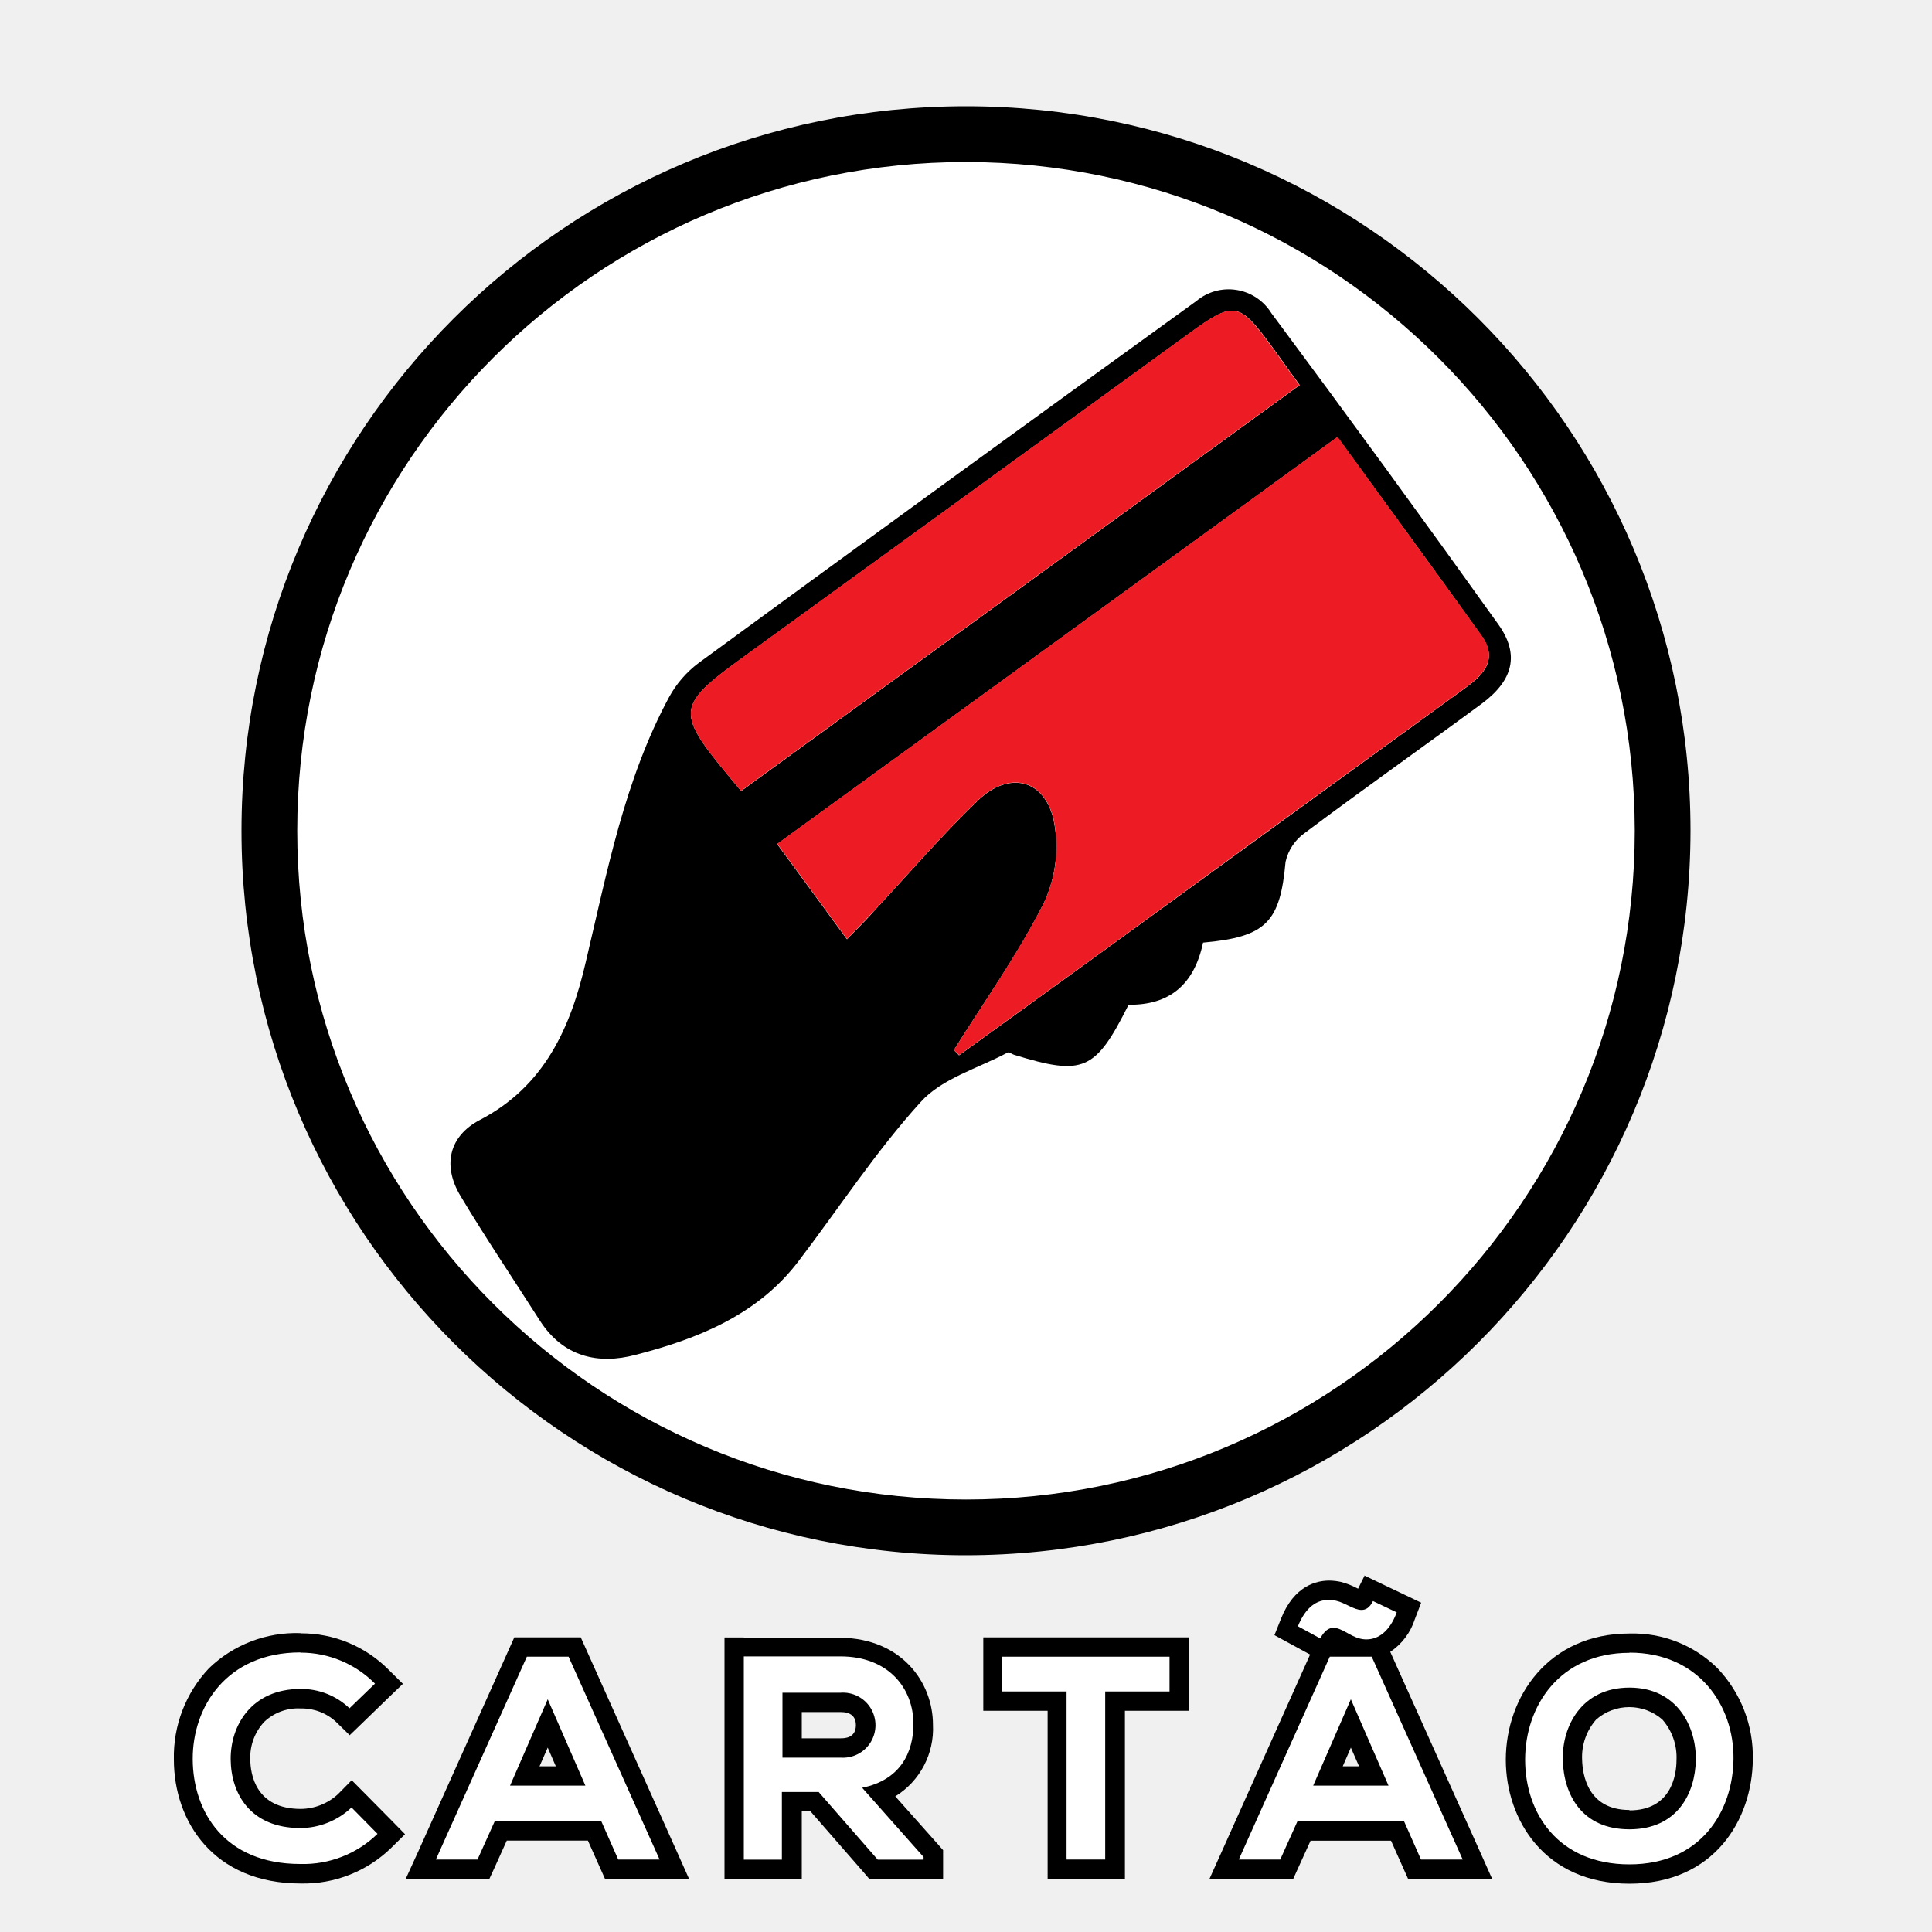
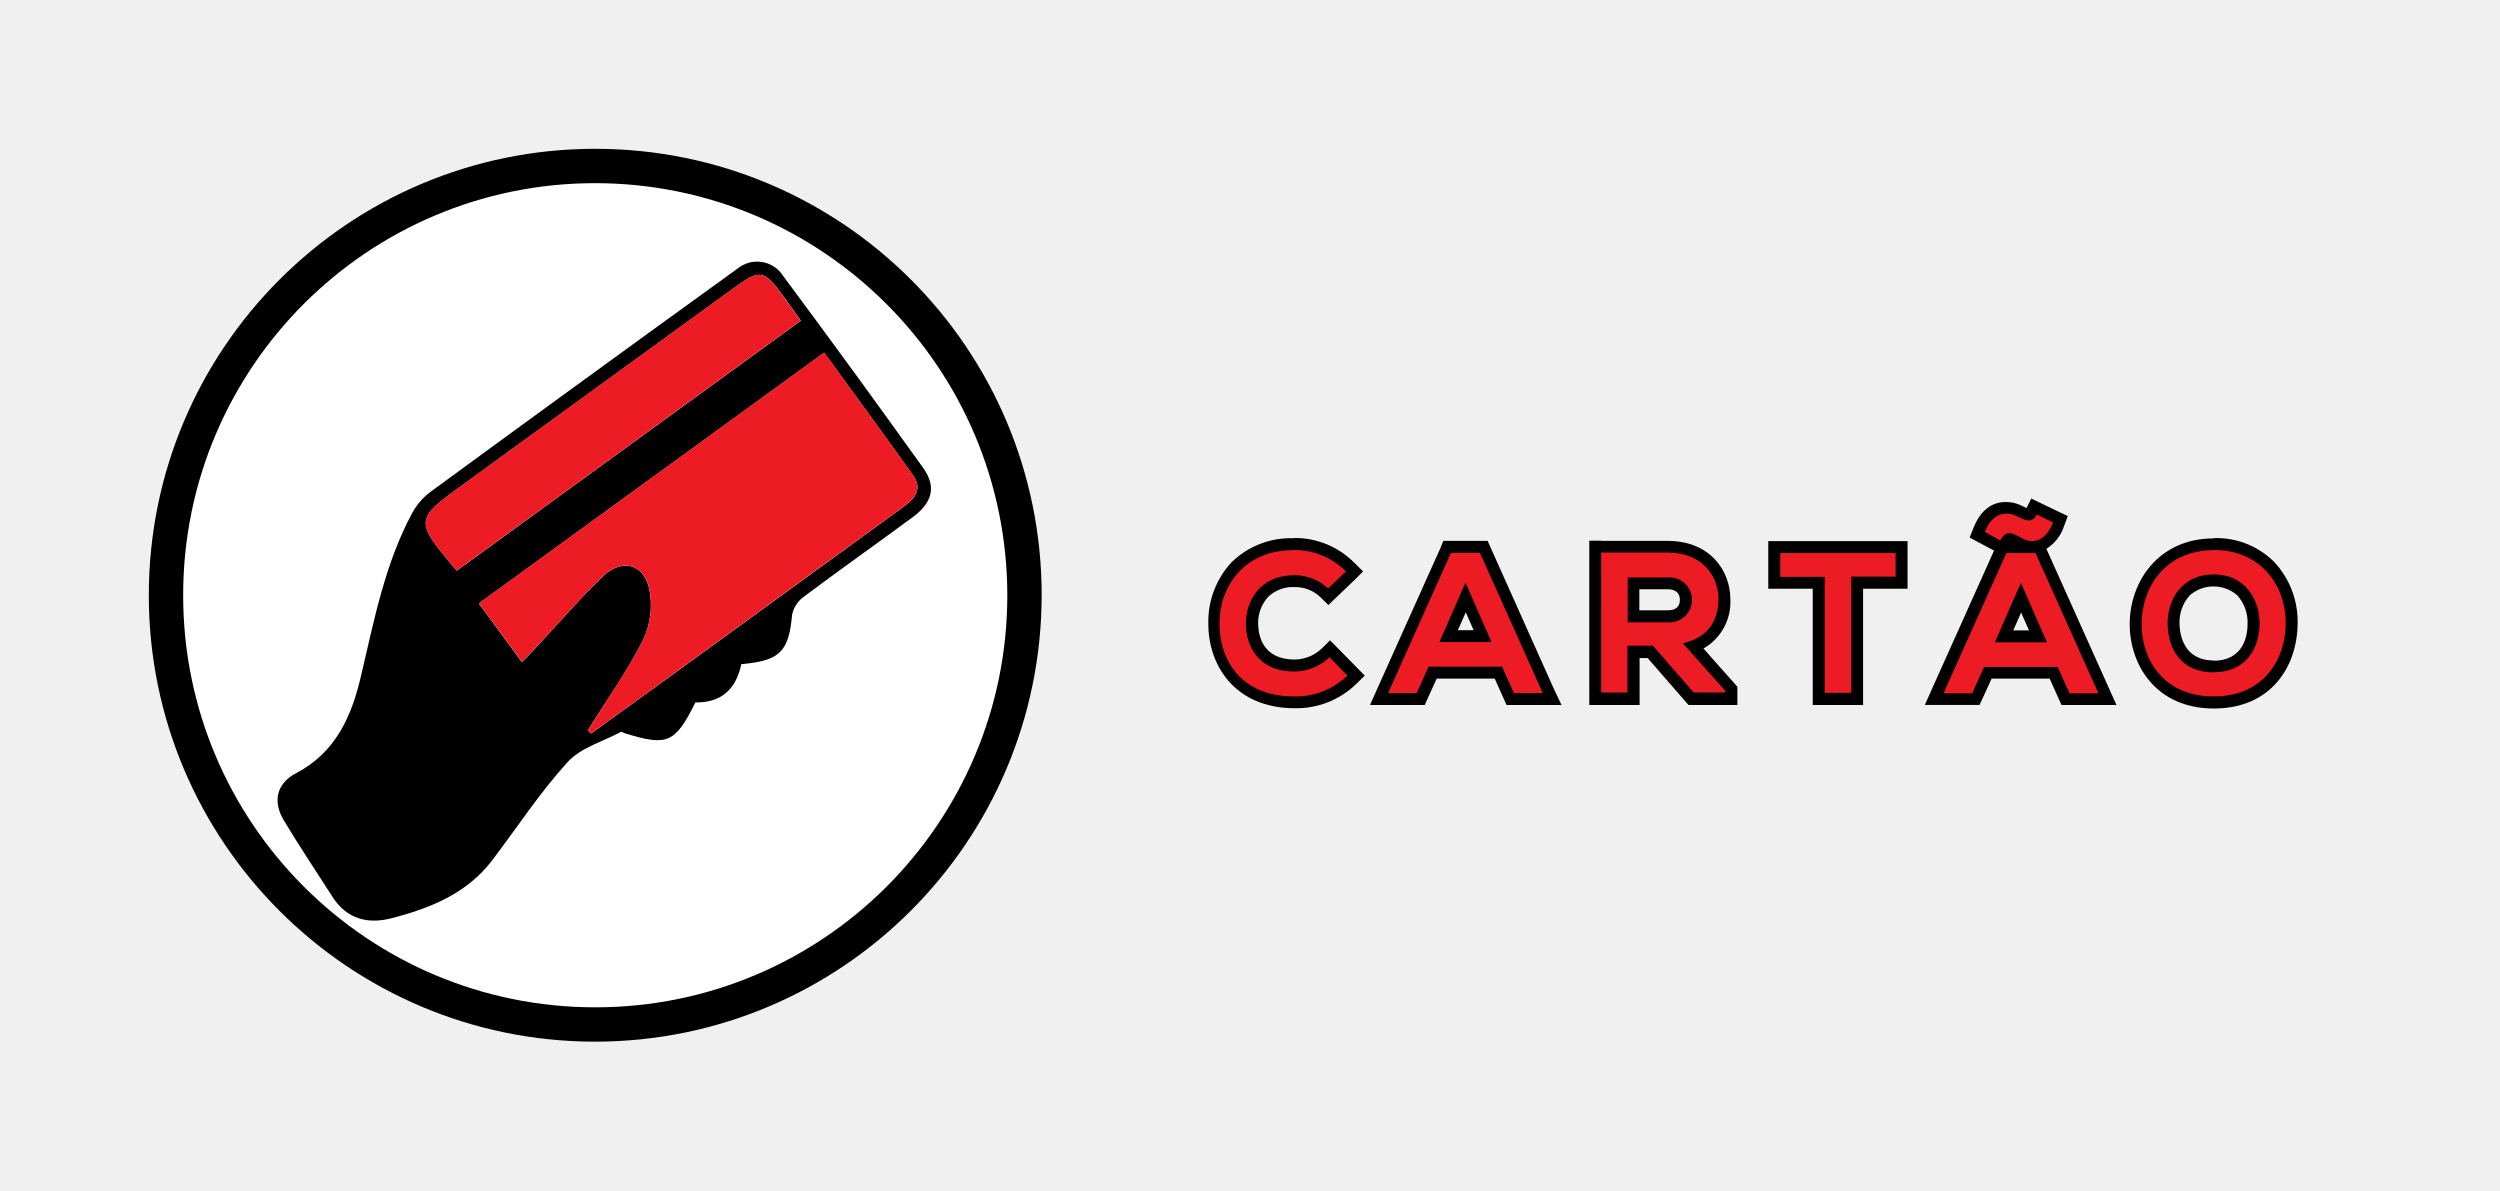
- <svg xmlns="http://www.w3.org/2000/svg" id="Camada_1" data-name="Camada 1" viewBox="0 0 200 200">
+ <svg xmlns="http://www.w3.org/2000/svg" id="Camada_1" data-name="Camada 1" viewBox="0 0 420 200">
  <defs>
    <style>.cls-1{fill:#fff;}.cls-2{fill:#ed1c24;}</style>
  </defs>
-   <path class="cls-1" d="M100,158a72,72,0,1,1,72-72A72.08,72.08,0,0,1,100,158Z" />
-   <path d="M124.54,97.58c-.91,4.33-3.46,6.48-7.71,6.43-3.44,6.86-4.68,7.39-11.86,5.18-.22-.07-.52-.31-.66-.23-3.07,1.64-6.82,2.68-9,5.12-4.65,5.12-8.47,11-12.68,16.52s-10.4,8-16.82,9.65c-3.93,1.05-7.53.19-9.93-3.55-2.75-4.31-5.61-8.55-8.23-12.93-1.87-3.14-1.15-6.16,2-7.82,6.75-3.51,9.43-9.61,11-16.41,2.21-9.33,4-18.81,8.6-27.35a11,11,0,0,1,3.06-3.55Q98,49.83,123.84,31.17a5.2,5.2,0,0,1,7.76,1.23q11.9,16,23.51,32.24c2.22,3.11,1.54,5.78-1.7,8.19-6.09,4.49-12.27,8.85-18.33,13.39a5,5,0,0,0-2,3C132.52,95.42,131.12,97,124.54,97.58ZM98.75,108.7l.53.55c4.92-3.56,9.86-7.11,14.77-10.68q18.8-13.65,37.6-27.32c2-1.44,3.44-3,1.71-5.44-4.87-6.83-9.84-13.59-14.91-20.56l-58,42.13,7.23,9.86c1.12-1.17,2-2,2.8-2.93,3.58-3.84,7-7.83,10.78-11.47,3.15-3,6.8-2.24,7.8,2a13.75,13.75,0,0,1-1,8.64C105.41,98.75,101.91,103.64,98.75,108.7Zm-22-26.83,57.8-42c-1.1-1.53-1.95-2.72-2.81-3.9-3.47-4.76-4-4.84-8.66-1.43q-22.5,16.34-45,32.67C69.58,73.34,69.57,73.33,76.71,81.87Z" />
-   <path class="cls-2" d="M98.75,108.7c3.16-5.06,6.66-10,9.32-15.25a13.75,13.75,0,0,0,1-8.64c-1-4.21-4.65-5-7.8-2-3.77,3.64-7.2,7.63-10.78,11.47-.83.89-1.68,1.76-2.8,2.93l-7.23-9.86,58-42.13c5.07,7,10,13.73,14.91,20.56,1.73,2.42.27,4-1.71,5.44q-18.83,13.64-37.6,27.32c-4.91,3.57-9.85,7.12-14.77,10.68Z" />
-   <path class="cls-2" d="M76.71,81.87c-7.14-8.54-7.13-8.53,1.33-14.66q22.5-16.32,45-32.67c4.69-3.41,5.19-3.33,8.66,1.43.86,1.18,1.71,2.37,2.81,3.9Z" />
-   <path d="M100,161a75,75,0,1,1,75-75A75.08,75.08,0,0,1,100,161Zm0-144.23A69.23,69.23,0,1,0,169.23,86,69.31,69.31,0,0,0,100,16.77Z" />
-   <path class="cls-1" d="M31.11,194C22.2,194,19,187.61,19,182.16a12.32,12.32,0,0,1,3.39-8.73,12,12,0,0,1,8.74-3.35,11.77,11.77,0,0,1,8.41,3.5l.73.72-4.08,3.94-.69-.68a6.16,6.16,0,0,0-4.37-1.7,6,6,0,0,0-4.49,1.68,6.44,6.44,0,0,0-1.74,4.6c0,1.44.5,6.12,6.23,6.12a6.75,6.75,0,0,0,4.57-1.84l.71-.71,4.11,4.16-.71.7A12.08,12.08,0,0,1,31.11,194Z" />
-   <path d="M31.11,171.08a10.83,10.83,0,0,1,7.71,3.21l-2.64,2.55a7.21,7.21,0,0,0-5.07-2c-5.07,0-7.26,3.78-7.23,7.29s2,7.11,7.23,7.11a7.73,7.73,0,0,0,5.28-2.13l2.69,2.73a11,11,0,0,1-8,3.12c-7.8,0-11.1-5.37-11.13-10.83s3.54-11.07,11.13-11.07m0-2a13,13,0,0,0-9.45,3.64A13.32,13.32,0,0,0,18,182.16c0,6.38,4.1,12.82,13.13,12.82a13,13,0,0,0,9.38-3.7l1.42-1.4-1.4-1.43-2.7-2.73-1.42-1.43L35,185.72a5.74,5.74,0,0,1-3.86,1.54c-4.68,0-5.22-3.59-5.23-5.13a5.4,5.4,0,0,1,1.45-3.89,5.08,5.08,0,0,1,3.78-1.38,5.2,5.2,0,0,1,3.67,1.41l1.39,1.36,1.4-1.35,2.63-2.55,1.48-1.42-1.46-1.44a12.74,12.74,0,0,0-9.11-3.79Z" />
-   <path class="cls-1" d="M63.31,193.5l-1.77-4H51.85l-1.8,4H43.57l10.32-23H59.5l10.32,23Zm-4.24-9.65-2.37-5.44-2.38,5.44Z" />
-   <path d="M58.86,171.5l9.42,21H64l-1.77-4h-11l-1.8,4H45.12l9.42-21h4.32M52.8,184.85h7.8l-3.9-8.94-3.9,8.94m7.35-15.35H53.24l-.53,1.18-9.42,21L42,194.5h8.66l.54-1.17,1.26-2.79h8.4l1.24,2.78.53,1.18h8.7l-1.26-2.82-9.42-21-.53-1.18Zm-4.3,13.35.85-1.94.84,1.94Z" />
-   <path class="cls-1" d="M90.41,193.5l-6.12-7H81.94v7H76v-23h1l5,0h5c5.89,0,8.56,4.15,8.56,8,0,3.44-1.62,6-4.52,7.11l5.57,6.28v1.65ZM87,180.91a2.37,2.37,0,1,0,0-4.72h-5v4.72Z" />
-   <path d="M77,171.47c3.32,0,6.65,0,10,0,5,0,7.56,3.33,7.56,7,0,2.88-1.31,5.79-5.31,6.6l6.36,7.17v.27H90.86l-6.11-7H80.94v7H77v-21m4,10.44h6a3.37,3.37,0,1,0,0-6.72h-6v6.72m-4-12.44H75v25h8v-7h.9l5.52,6.33.59.69h7.62v-3l-.5-.57-4.45-5a8.23,8.23,0,0,0,3.9-7.42c0-4.42-3.28-8.92-9.54-9H82l-5,0Zm6,7.72h4c1.07,0,1.6.46,1.6,1.36,0,1.36-1.2,1.36-1.6,1.36h-4v-2.72Z" />
-   <polygon class="cls-1" points="109.45 193.5 109.45 176.1 102.8 176.1 102.8 170.5 122.07 170.5 122.07 176.1 115.41 176.1 115.41 193.5 109.45 193.5" />
-   <path d="M121.07,171.5v3.6h-6.66v17.4h-4V175.1h-6.66v-3.6h17.28m2-2H101.79v7.6h6.66v17.4h8V177.1h6.66v-7.6Z" />
-   <path class="cls-1" d="M146.41,193.5l-1.78-4H135l-1.8,4h-6.48l10.16-22.66-3.72-2,.33-.82c1.11-2.78,2.84-3.36,4.1-3.36a5,5,0,0,1,1,.11,7,7,0,0,1,1.42.56,3.4,3.4,0,0,0,1,.37c.11,0,.28-.33.3-.37l.44-.87,4.18,2-.33.87a5.12,5.12,0,0,1-2.92,3.25l10.31,23Zm-4.24-9.65-2.38-5.44-2.37,5.44Zm-1.95-13.35a6.92,6.92,0,0,1-1.19-.57,3.37,3.37,0,0,0-1-.42c-.11,0-.3.23-.48.57l-.23.42Z" />
-   <path d="M137.54,165.62a3.59,3.59,0,0,1,.78.09c.93.21,1.84.95,2.62.95.45,0,.85-.23,1.19-.92l2.46,1.17c-.74,2-1.93,2.8-3.13,2.8a2.69,2.69,0,0,1-.74-.1c-1-.27-1.85-1.1-2.68-1.1-.47,0-.93.28-1.37,1.1l-2.31-1.26c.63-1.55,1.61-2.73,3.18-2.73M142,171.5l9.42,21h-4.32l-1.77-4h-11l-1.8,4h-4.29l9.42-21H142m-6.06,13.35h7.8l-3.9-8.94-3.9,8.94m5.33-21.76-.68,1.37-.14-.07a7.81,7.81,0,0,0-1.63-.63,6,6,0,0,0-1.23-.14h0c-1.29,0-3.65.52-5,4l-.66,1.65,1.56.85,2.13,1.16-9.15,20.41-1.27,2.82h8.67l.53-1.17,1.27-2.79H144l1.24,2.78.53,1.18h8.7l-1.26-2.82L143.92,171a6.4,6.4,0,0,0,2.54-3.37l.66-1.72-1.67-.8L143,163.94l-1.77-.85ZM139,182.85l.84-1.94.85,1.94Z" />
-   <path class="cls-1" d="M168.68,194c-8.15,0-11.8-5.94-11.8-11.83s3.7-12.07,11.8-12.07a11.5,11.5,0,0,1,8.39,3.28,12.27,12.27,0,0,1,3.38,8.77C180.39,188,176.72,194,168.68,194Zm0-18.3a5.55,5.55,0,0,0-4.15,1.6,6.75,6.75,0,0,0-1.75,4.9c0,1.45.58,6.17,5.9,6.17s5.85-4.73,5.87-6.19a6.82,6.82,0,0,0-1.75-4.92A5.57,5.57,0,0,0,168.68,175.68Z" />
-   <path d="M168.68,171.08c7.23,0,10.83,5.55,10.77,11S176.06,193,168.68,193s-10.8-5.31-10.8-10.83,3.54-11.07,10.8-11.07m0,18.27c4.95,0,6.81-3.72,6.87-7.17s-1.92-7.5-6.87-7.5-7,4-6.9,7.53,1.95,7.14,6.9,7.14m0-20.27c-8.4,0-12.8,6.58-12.8,13.07,0,6.18,4,12.83,12.8,12.83s12.71-6.65,12.77-12.84a13.26,13.26,0,0,0-3.67-9.48,12.45,12.45,0,0,0-9.1-3.58Zm0,18.27c-4.3,0-4.86-3.63-4.9-5.19a5.87,5.87,0,0,1,1.46-4.18,5.21,5.21,0,0,1,6.84,0,5.93,5.93,0,0,1,1.47,4.21c0,1.56-.55,5.2-4.87,5.2Z" />
+   <path class="cls-1" d="M100,172a72,72,0,1,1,72-72A72.08,72.08,0,0,1,100,172Z" />
+   <path d="M124.54,111.58c-.91,4.33-3.46,6.48-7.71,6.43-3.44,6.86-4.68,7.39-11.86,5.18-.22-.07-.52-.31-.66-.23-3.07,1.64-6.82,2.68-9,5.12-4.65,5.12-8.47,11-12.68,16.52s-10.4,8-16.82,9.65c-3.93,1.05-7.53.19-9.93-3.55-2.75-4.31-5.61-8.55-8.23-12.93-1.87-3.14-1.15-6.16,2-7.82,6.75-3.51,9.43-9.61,11-16.41,2.21-9.33,4-18.81,8.6-27.35a11,11,0,0,1,3.06-3.55Q98,63.83,123.84,45.17a5.2,5.2,0,0,1,7.76,1.23q11.9,16,23.51,32.24c2.22,3.11,1.54,5.78-1.7,8.19-6.09,4.49-12.27,8.85-18.33,13.39a5,5,0,0,0-2,3C132.52,109.42,131.12,111,124.54,111.58ZM98.75,122.7l.53.55c4.92-3.56,9.86-7.11,14.77-10.68q18.8-13.65,37.6-27.32c2-1.44,3.44-3,1.71-5.44-4.87-6.83-9.84-13.59-14.91-20.56l-58,42.13,7.23,9.86c1.12-1.17,2-2,2.8-2.93,3.58-3.84,7-7.83,10.78-11.47,3.15-3,6.8-2.24,7.8,2a13.75,13.75,0,0,1-1,8.64C105.41,112.75,101.91,117.64,98.75,122.7Zm-22-26.83,57.8-42c-1.1-1.53-1.95-2.72-2.81-3.9-3.47-4.76-4-4.84-8.66-1.43q-22.5,16.34-45,32.67C69.58,87.34,69.57,87.33,76.71,95.87Z" />
+   <path class="cls-2" d="M98.75,122.7c3.16-5.06,6.66-10,9.32-15.25a13.75,13.75,0,0,0,1-8.64c-1-4.21-4.65-5-7.8-2-3.77,3.64-7.2,7.63-10.78,11.47-.83.89-1.68,1.76-2.8,2.93l-7.23-9.86,58-42.13c5.07,7,10,13.73,14.91,20.56,1.73,2.42.27,4-1.71,5.44q-18.83,13.64-37.6,27.32c-4.91,3.57-9.85,7.12-14.77,10.68Z" />
+   <path class="cls-2" d="M76.71,95.87c-7.14-8.54-7.13-8.53,1.33-14.66q22.5-16.32,45-32.67c4.69-3.41,5.19-3.33,8.66,1.43.86,1.18,1.71,2.37,2.81,3.9Z" />
+   <path d="M100,175a75,75,0,1,1,75-75A75.08,75.08,0,0,1,100,175Zm0-144.23A69.23,69.23,0,1,0,169.23,100,69.31,69.31,0,0,0,100,30.77Z" />
+   <path class="cls-2" d="M217.47,118c-9.91,0-13.46-7.08-13.49-13.15a13.67,13.67,0,0,1,3.77-9.71,13.3,13.3,0,0,1,9.72-3.72,13.09,13.09,0,0,1,9.36,3.89l.73.72-4.4,4.25-.7-.68a7,7,0,0,0-5-1.94,6.94,6.94,0,0,0-5.13,1.92,7.41,7.41,0,0,0-2,5.25c0,3.38,1.92,7,7.12,7a7.72,7.72,0,0,0,5.22-2.09l.71-.71,4.44,4.49-.71.7A13.41,13.41,0,0,1,217.47,118Z" />
+   <path d="M217.47,92.4a12.14,12.14,0,0,1,8.65,3.6l-3,2.86a8.13,8.13,0,0,0-5.69-2.22c-5.69,0-8.15,4.24-8.12,8.18s2.29,8,8.12,8a8.69,8.69,0,0,0,5.93-2.39l3,3.07a12.44,12.44,0,0,1-9,3.5c-8.76,0-12.46-6-12.49-12.16s4-12.42,12.49-12.42m0-2a14.27,14.27,0,0,0-10.42,4A14.64,14.64,0,0,0,203,104.83c0,7,4.53,14.15,14.49,14.15a14.39,14.39,0,0,0,10.36-4.08l1.43-1.4-1.41-1.43-3-3.06-1.42-1.43L222,109a6.64,6.64,0,0,1-4.51,1.8c-5.47,0-6.1-4.19-6.12-6a6.43,6.43,0,0,1,1.7-4.55,6,6,0,0,1,4.42-1.62,6.08,6.08,0,0,1,4.29,1.65l1.39,1.36,1.4-1.35,3-2.86L229,96l-1.46-1.44a14.05,14.05,0,0,0-10.06-4.18Z" />
+   <path class="cls-2" d="M253.7,117.44l-2-4.44h-11l-2,4.44h-7l11.47-25.57h6.15l11.47,25.57Zm-4.65-10.59-2.85-6.53-2.85,6.53Z" />
+   <path d="M248.62,92.87l10.57,23.57h-4.85l-2-4.44H240l-2,4.44H233.2l10.57-23.57h4.85m-6.8,15h8.75l-4.37-10-4.38,10m8.1-17h-7.44L242,92.05l-10.58,23.57-1.26,2.82h9.19l.53-1.17,1.49-3.27h9.74l1.46,3.26.53,1.18h9.23L261,115.62,250.45,92.05l-.53-1.18Zm-5,15,1.33-3,1.32,3Z" />
+   <path class="cls-2" d="M284.1,117.44l-6.87-7.88h-2.82v7.88H268V91.83h1l5.61,0,5.6,0c6.52,0,9.49,4.59,9.49,8.81,0,3.87-1.86,6.69-5.16,7.93l6.34,7.15v1.68Zm-3.93-13.89c2.83,0,3.05-2.12,3.05-2.77A2.7,2.7,0,0,0,280.17,98h-5.76v5.54Z" />
+   <path d="M269,92.83c3.74,0,7.48,0,11.21,0,5.56,0,8.49,3.74,8.49,7.81,0,3.23-1.48,6.5-6,7.41l7.14,8v.3h-5.29l-6.87-7.88h-4.27v7.88H269V92.83m4.45,11.72h6.76a3.78,3.78,0,1,0,0-7.54h-6.76v7.54M269,90.83h-2v27.61h8.45v-7.88h1.36l6.27,7.2.6.68h8.2v-3.06l-.5-.57-5.2-5.86a9,9,0,0,0,4.52-8.27c0-4.69-3.28-9.77-10.47-9.81l-5.61,0-5.62,0ZM275.41,99h4.76c1.78,0,2.05,1.11,2.05,1.77,0,.81-.36,1.77-2.05,1.77h-4.76V99Z" />
+   <polygon class="cls-2" points="305.54 117.44 305.54 97.91 298.07 97.91 298.07 91.87 319.46 91.87 319.46 97.91 311.99 97.91 311.99 117.44 305.54 117.44" />
+   <path d="M318.46,92.87v4H311v19.53h-4.45V96.91h-7.47v-4h19.39m2-2H297.07v8h7.47v19.53H313V98.91h7.47v-8Z" />
+   <path class="cls-2" d="M347,117.44,345,113H334l-2,4.44h-7l11.39-25.37-4.19-2.29.32-.82c1.23-3,3.12-3.69,4.5-3.69a5.2,5.2,0,0,1,1.09.12,7,7,0,0,1,1.57.62,3.73,3.73,0,0,0,1.16.43c.05,0,.2,0,.44-.48l.44-.88,4.48,2.13-.33.86c-.91,2.41-2.54,3.79-4.45,3.79a4.09,4.09,0,0,1-1.09-.15,7.23,7.23,0,0,1-1.59-.71,3.37,3.37,0,0,0-1.16-.49c-.24,0-.51.44-.65.71l-.35.65h6L354,117.44Zm-4.65-10.59-2.85-6.53-2.85,6.53Z" />
+   <path d="M337,86.27a4,4,0,0,1,.88.1c1,.24,2.06,1.07,2.94,1.07.5,0,1-.26,1.34-1l2.76,1.32c-.84,2.21-2.17,3.14-3.53,3.14a3.3,3.3,0,0,1-.82-.11c-1.09-.3-2.08-1.24-3-1.24-.53,0-1,.31-1.53,1.24l-2.6-1.42c.7-1.74,1.8-3.06,3.57-3.06m4.95,6.6,10.58,23.57h-4.85l-2-4.44H333.32l-2,4.44h-4.81l10.57-23.57h4.85m-6.8,15h8.76l-4.38-10-4.38,10m6.09-24.1-.76,1.54-.38-.18a8,8,0,0,0-1.77-.69,6.38,6.38,0,0,0-1.33-.15h0c-1.69,0-4,.75-5.42,4.32l-.66,1.65,1.56.85L335,92.5h0l-10.37,23.11-1.26,2.82h9.19l.54-1.17L334.6,114h9.74l1.46,3.26.53,1.18h9.24l-1.27-2.82L343.79,92.2a7,7,0,0,0,2.95-3.77l.65-1.73-1.66-.79L343,84.6l-1.77-.85Zm-3,22.1,1.33-3,1.32,3Z" />
+   <path class="cls-2" d="M371.91,118c-9.07,0-13.12-6.61-13.12-13.16s4.1-13.42,13.12-13.42A12.8,12.8,0,0,1,381.24,95,13.7,13.7,0,0,1,385,104.8C384.93,111.36,380.85,118,371.91,118Zm0-20.54a6.33,6.33,0,0,0-4.75,1.83,7.71,7.71,0,0,0-2,5.59c0,1.66.66,7,6.75,7s6.68-5.41,6.71-7.07a7.77,7.77,0,0,0-2-5.61A6.32,6.32,0,0,0,371.91,97.44Z" />
+   <path d="M371.91,92.4c8.12,0,12.16,6.23,12.09,12.39S380.19,117,371.91,117s-12.12-6-12.12-12.16,4-12.42,12.12-12.42m0,20.51c5.56,0,7.64-4.18,7.71-8s-2.15-8.42-7.71-8.42-7.85,4.48-7.75,8.45,2.19,8,7.75,8m0-22.51c-9.27,0-14.12,7.25-14.12,14.42,0,6.82,4.42,14.16,14.12,14.16s14-7.12,14.09-14.17A14.69,14.69,0,0,0,382,94.34a13.74,13.74,0,0,0-10-3.94Zm0,20.51c-5,0-5.7-4.25-5.75-6.07a6.79,6.79,0,0,1,1.71-4.87,6.09,6.09,0,0,1,8,0,6.81,6.81,0,0,1,1.72,4.89c0,1.83-.65,6.09-5.71,6.09Z" />
</svg>
